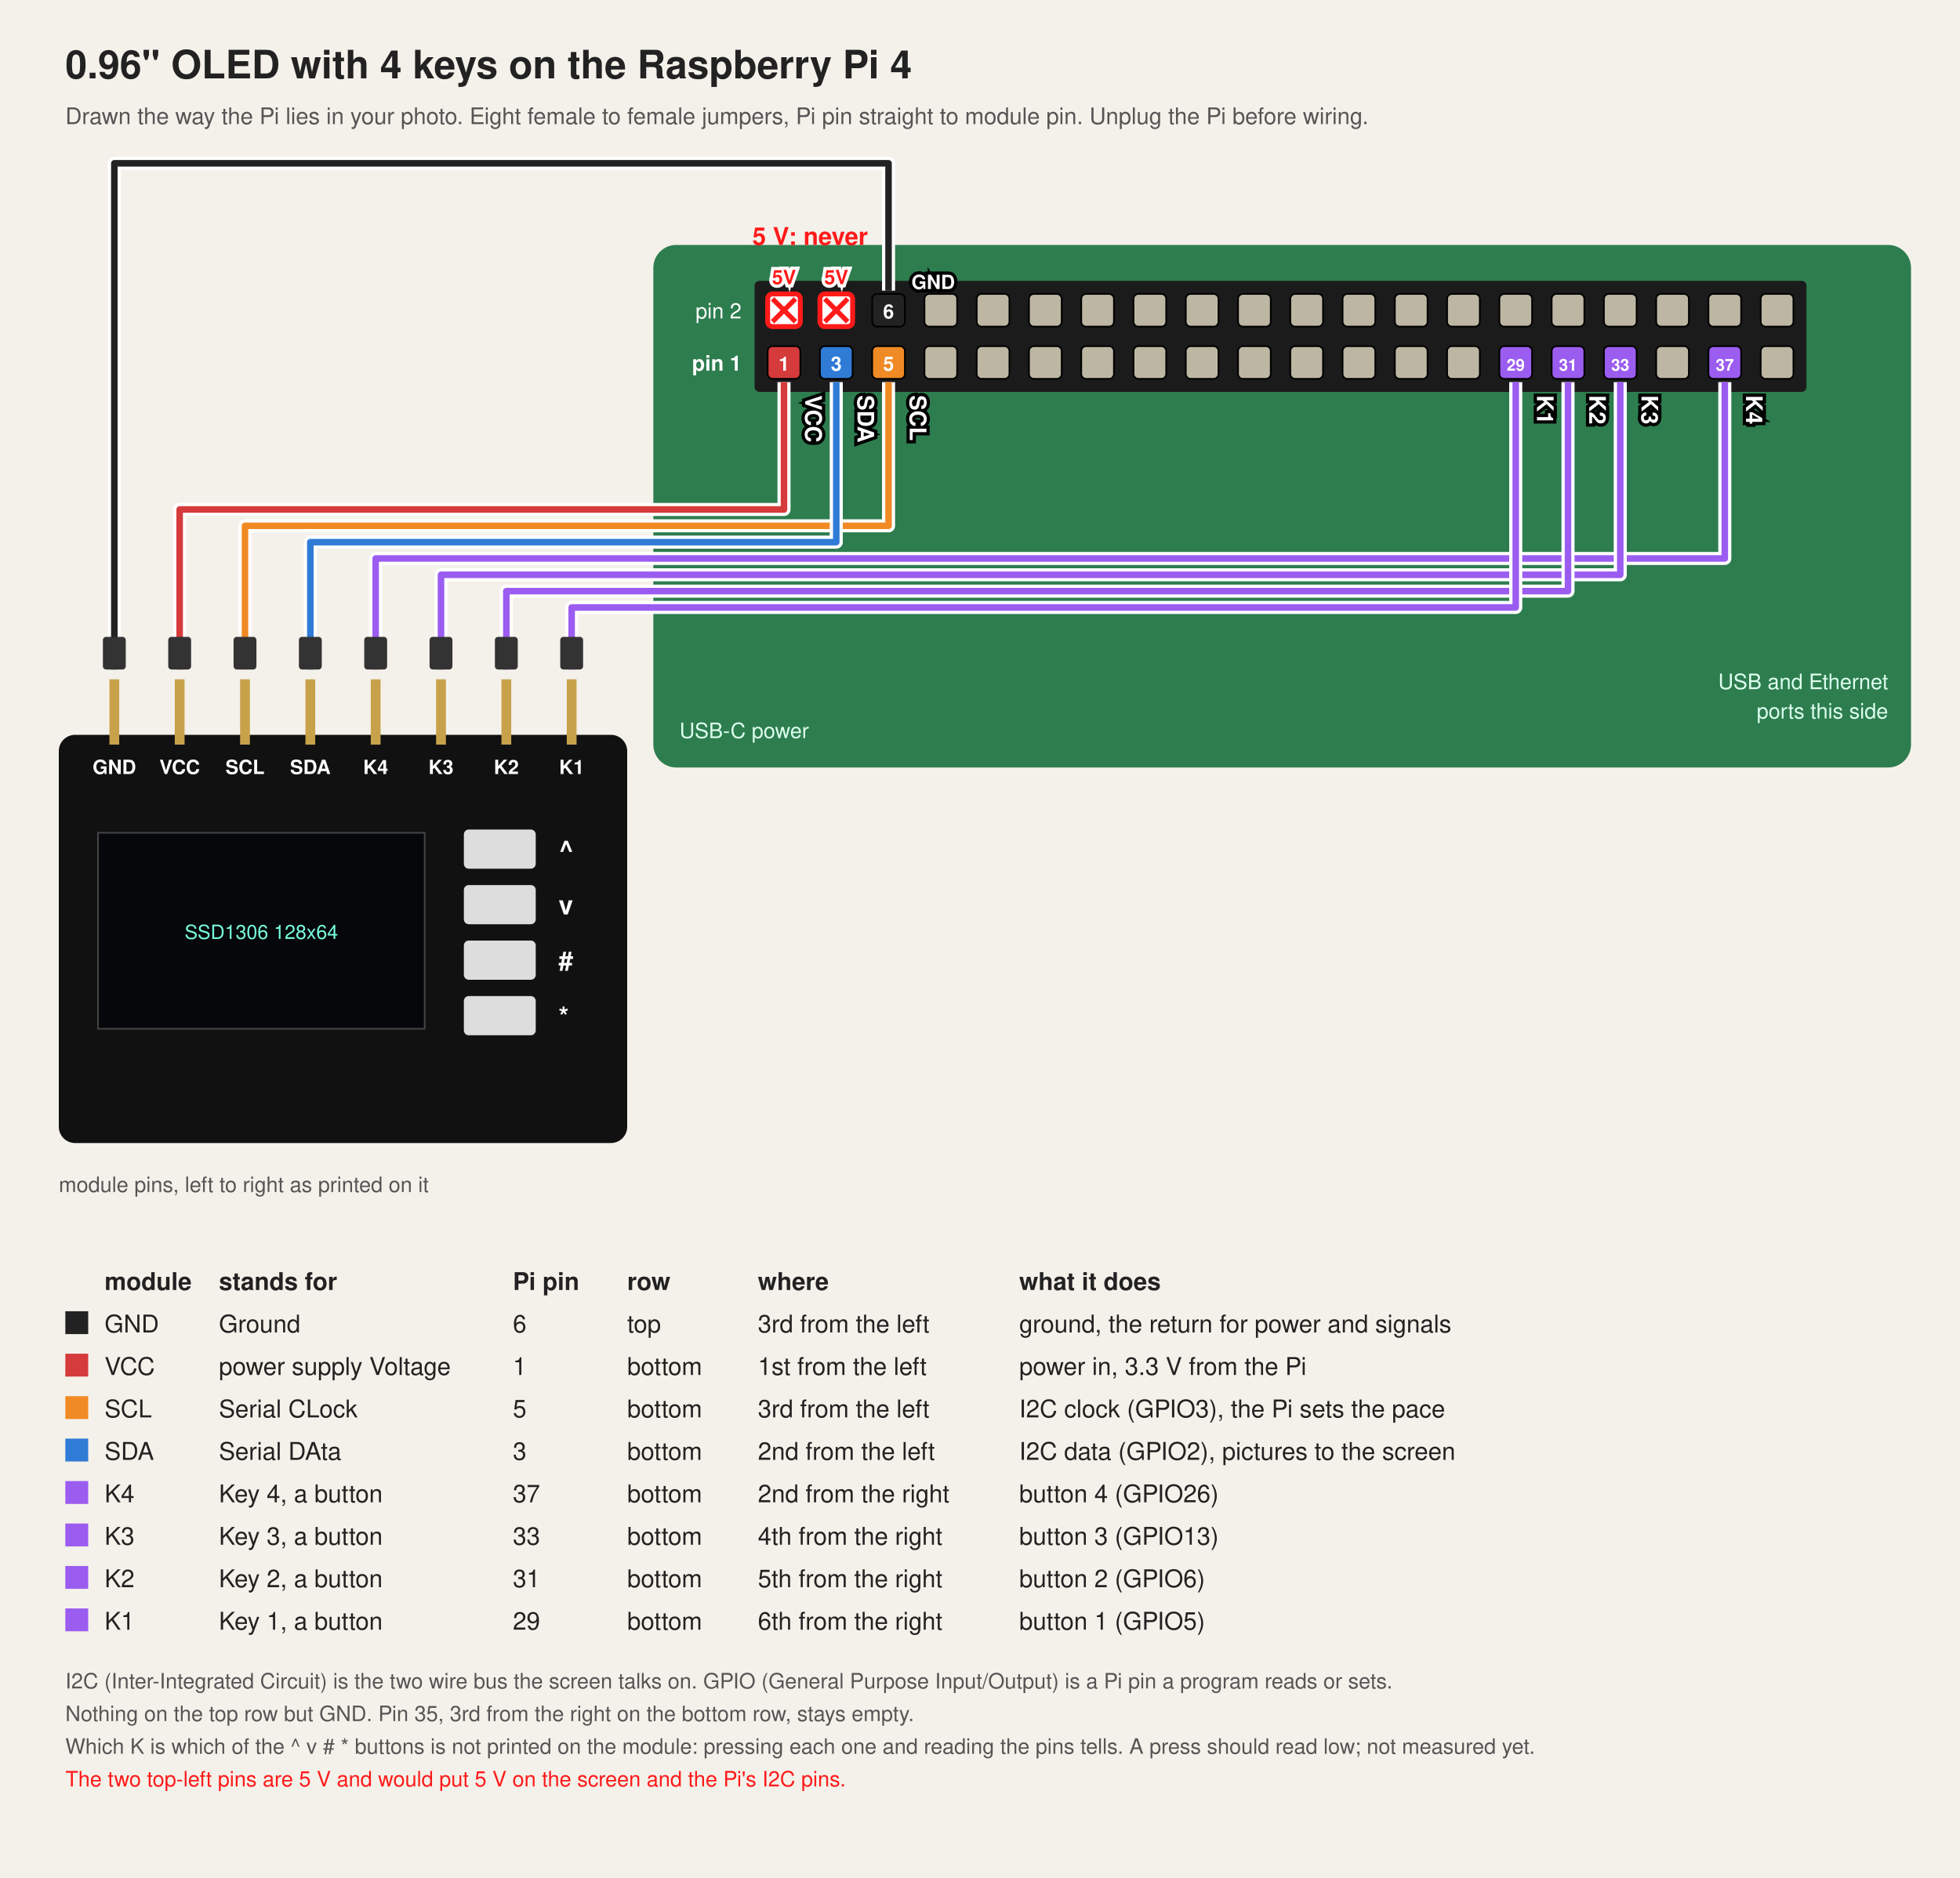
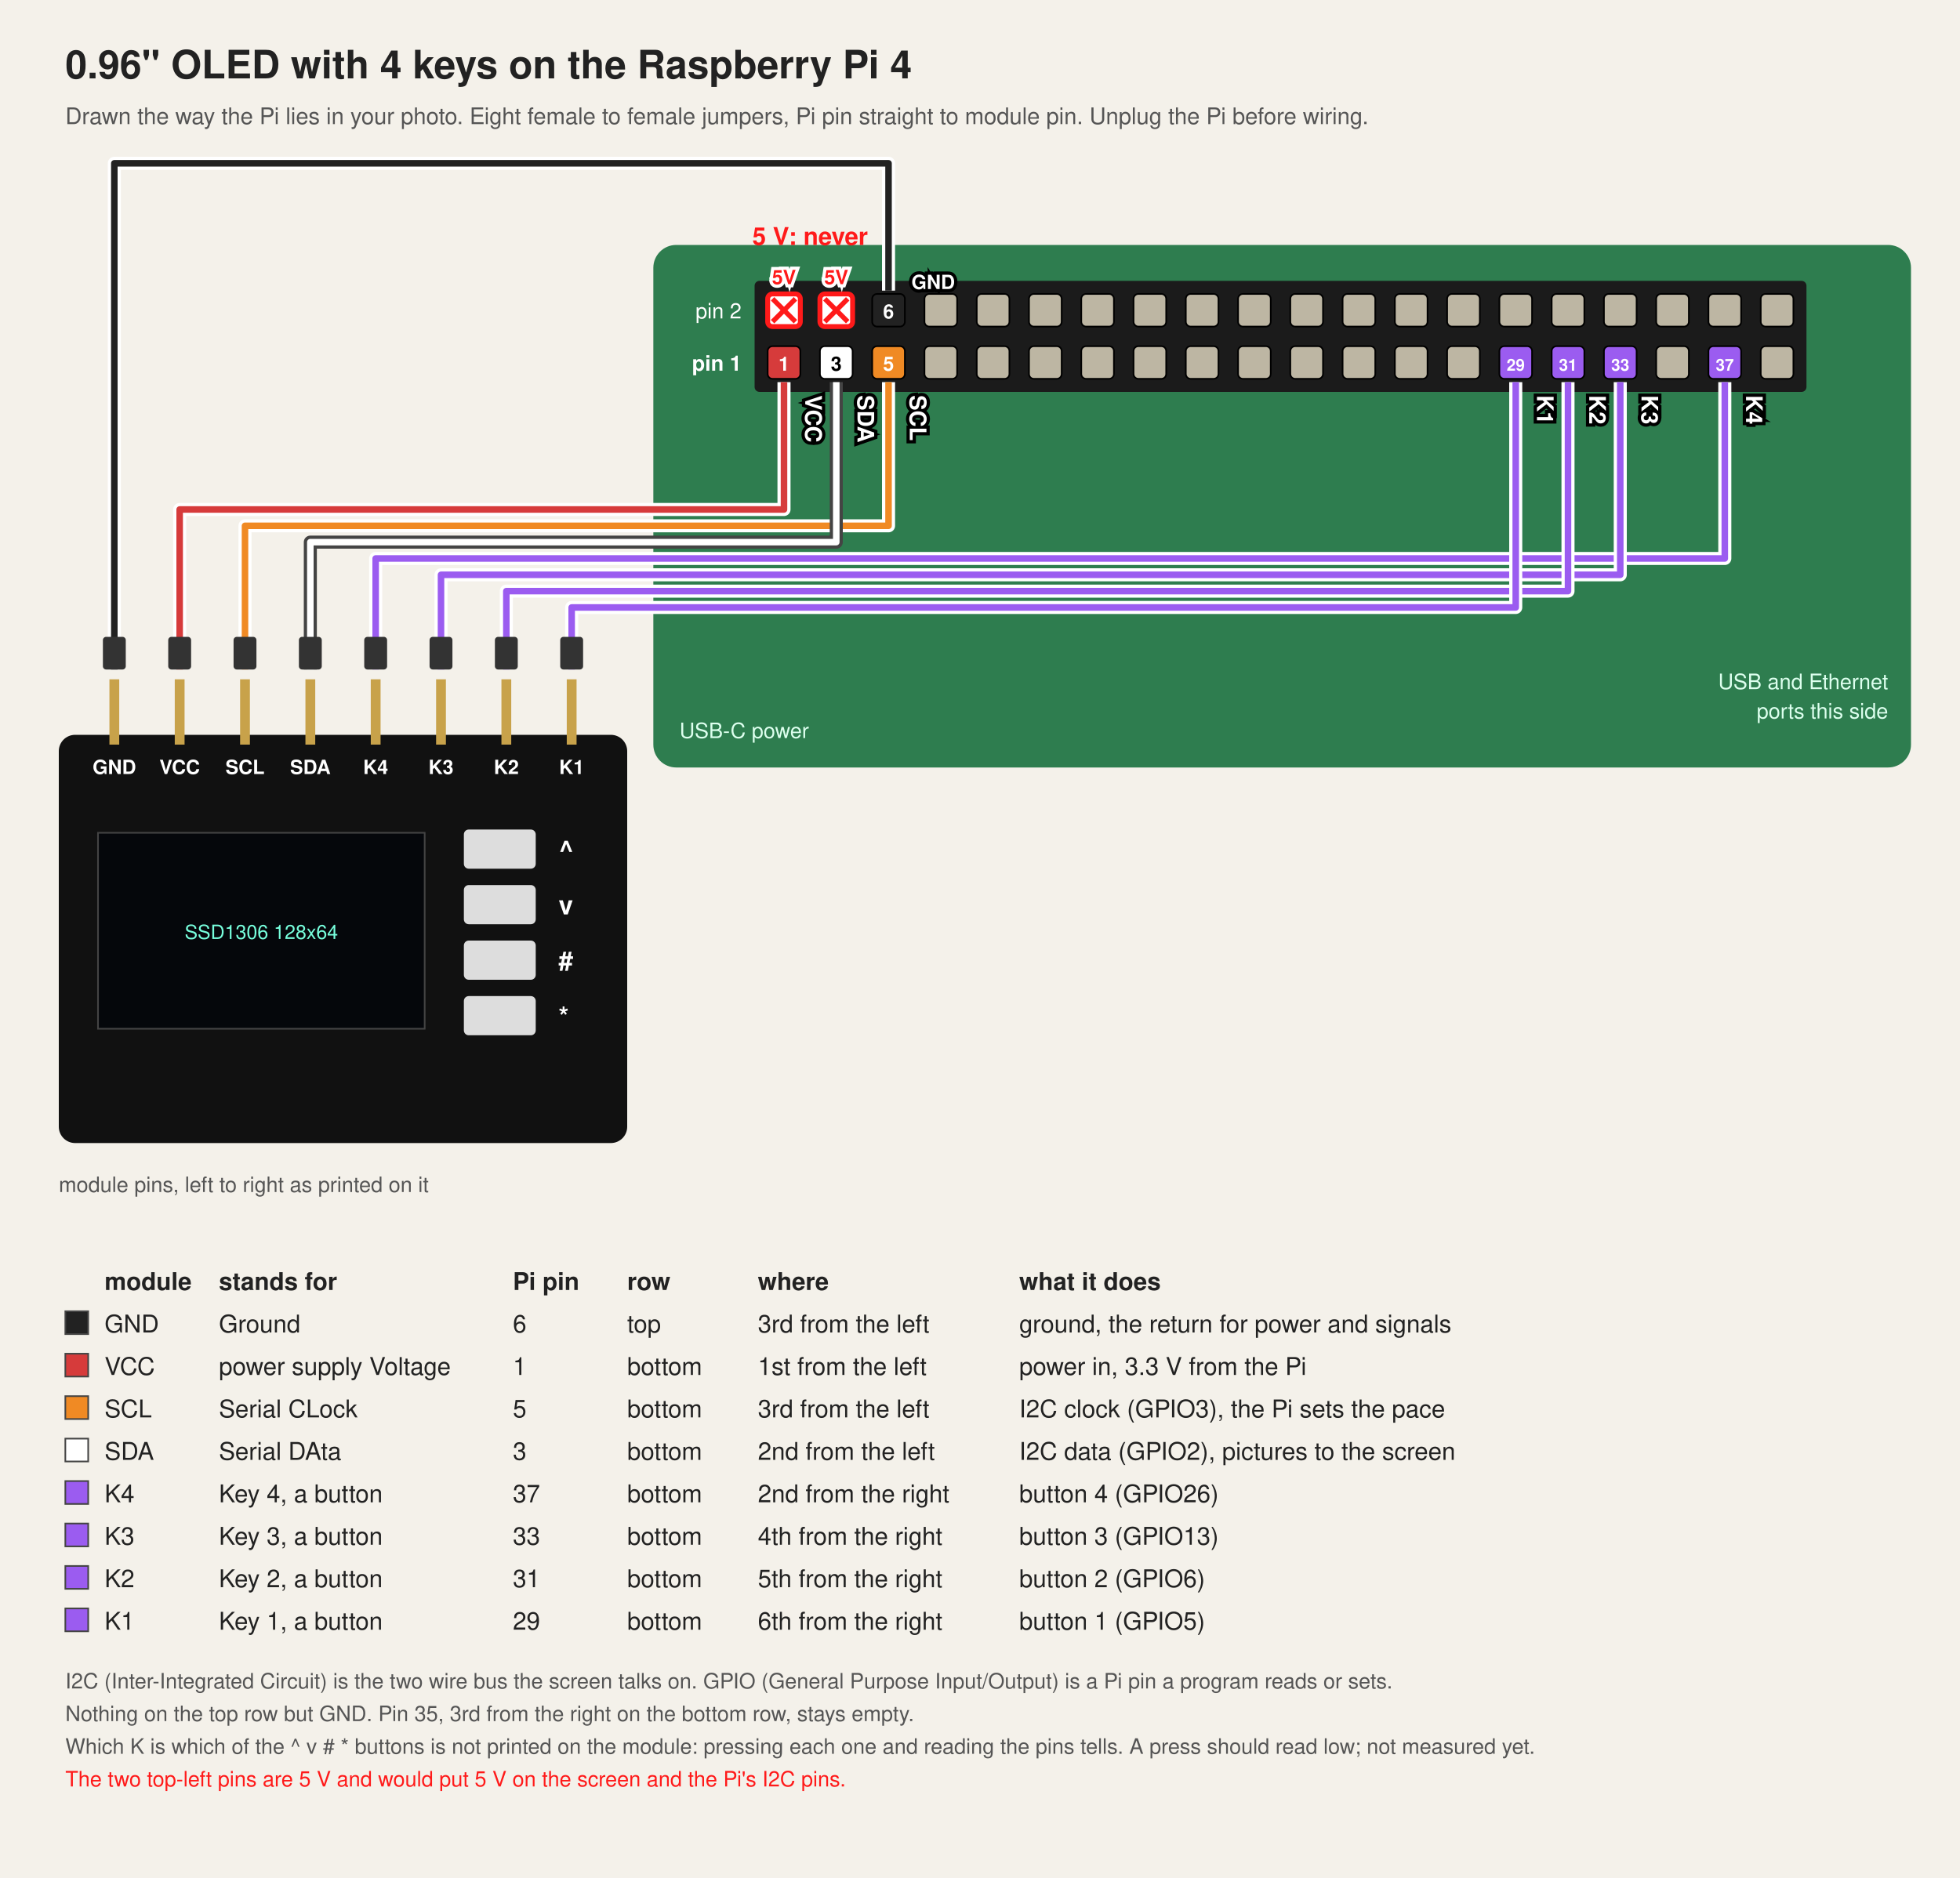
<svg xmlns="http://www.w3.org/2000/svg" width="1200" height="1150" viewBox="0 0 1200 1150" font-family="Helvetica, Arial, sans-serif">
  <rect width="100%" height="100%" fill="#f4f1ea" />
  <text x="40" y="48" font-size="24" fill="#222" font-weight="700" text-anchor="start">0.96" OLED with 4 keys on the Raspberry Pi 4</text>
  <text x="40" y="76" font-size="14" fill="#555" font-weight="400" text-anchor="start">Drawn the way the Pi lies in your photo. Eight female to female jumpers, Pi pin straight to module pin. Unplug the Pi before wiring.</text>
  <rect x="400" y="150" width="770" height="320" rx="14" fill="#2e7d4f" />
  <rect x="462" y="172" width="644" height="68" rx="3" fill="#1b1b1b" />
  <text x="1156" y="422" font-size="13" fill="#dfe" font-weight="400" text-anchor="end">USB and Ethernet</text>
  <text x="1156" y="440" font-size="13" fill="#dfe" font-weight="400" text-anchor="end">ports this side</text>
  <text x="416" y="452" font-size="13" fill="#dfe" font-weight="400" text-anchor="start">USB-C power</text>
  <rect x="470" y="212" width="20" height="20" rx="3" fill="#d63b3b" stroke="#000" stroke-width="1" />
  <text x="480" y="227" font-size="12" fill="#fff" font-weight="700" text-anchor="middle">1</text>
  <text x="493" y="242" font-size="14" fill="#fff" font-weight="700" text-anchor="start" stroke="#000" stroke-width="4" paint-order="stroke" transform="rotate(90 493 242)">VCC</text>
  <rect x="470" y="180" width="20" height="20" rx="3" fill="#fff" stroke="#ff1a1a" stroke-width="3" />
  <g stroke="#ff1a1a" stroke-width="3">
    <line x1="473" y1="183" x2="487" y2="197" />
    <line x1="487" y1="183" x2="473" y2="197" />
  </g>
  <text x="480" y="174" font-size="12" fill="#ff1a1a" font-weight="700" text-anchor="middle" stroke="#fff" stroke-width="4" paint-order="stroke">5V</text>
-   <rect x="502" y="212" width="20" height="20" rx="3" fill="#2f7bd6" stroke="#000" stroke-width="1" />
-   <text x="512" y="227" font-size="12" fill="#fff" font-weight="700" text-anchor="middle">3</text>
+   <rect x="502" y="212" width="20" height="20" rx="3" fill="#ffffff" stroke="#000" stroke-width="1" />
+   <text x="512" y="227" font-size="12" fill="#000" font-weight="700" text-anchor="middle">3</text>
  <text x="525" y="242" font-size="14" fill="#fff" font-weight="700" text-anchor="start" stroke="#000" stroke-width="4" paint-order="stroke" transform="rotate(90 525 242)">SDA</text>
  <rect x="502" y="180" width="20" height="20" rx="3" fill="#fff" stroke="#ff1a1a" stroke-width="3" />
  <g stroke="#ff1a1a" stroke-width="3">
    <line x1="505" y1="183" x2="519" y2="197" />
    <line x1="519" y1="183" x2="505" y2="197" />
  </g>
  <text x="512" y="174" font-size="12" fill="#ff1a1a" font-weight="700" text-anchor="middle" stroke="#fff" stroke-width="4" paint-order="stroke">5V</text>
  <rect x="534" y="212" width="20" height="20" rx="3" fill="#f08a24" stroke="#000" stroke-width="1" />
  <text x="544" y="227" font-size="12" fill="#fff" font-weight="700" text-anchor="middle">5</text>
  <text x="557" y="242" font-size="14" fill="#fff" font-weight="700" text-anchor="start" stroke="#000" stroke-width="4" paint-order="stroke" transform="rotate(90 557 242)">SCL</text>
  <rect x="534" y="180" width="20" height="20" rx="3" fill="#222" stroke="#000" stroke-width="1" />
  <text x="544" y="195" font-size="12" fill="#fff" font-weight="700" text-anchor="middle">6</text>
  <text x="558" y="177" font-size="12" fill="#fff" font-weight="700" text-anchor="start" stroke="#000" stroke-width="4" paint-order="stroke">GND</text>
  <rect x="566" y="212" width="20" height="20" rx="3" fill="#bdb6a3" stroke="#000" stroke-width="1" />
  <rect x="566" y="180" width="20" height="20" rx="3" fill="#bdb6a3" stroke="#000" stroke-width="1" />
  <rect x="598" y="212" width="20" height="20" rx="3" fill="#bdb6a3" stroke="#000" stroke-width="1" />
  <rect x="598" y="180" width="20" height="20" rx="3" fill="#bdb6a3" stroke="#000" stroke-width="1" />
  <rect x="630" y="212" width="20" height="20" rx="3" fill="#bdb6a3" stroke="#000" stroke-width="1" />
  <rect x="630" y="180" width="20" height="20" rx="3" fill="#bdb6a3" stroke="#000" stroke-width="1" />
  <rect x="662" y="212" width="20" height="20" rx="3" fill="#bdb6a3" stroke="#000" stroke-width="1" />
  <rect x="662" y="180" width="20" height="20" rx="3" fill="#bdb6a3" stroke="#000" stroke-width="1" />
  <rect x="694" y="212" width="20" height="20" rx="3" fill="#bdb6a3" stroke="#000" stroke-width="1" />
  <rect x="694" y="180" width="20" height="20" rx="3" fill="#bdb6a3" stroke="#000" stroke-width="1" />
  <rect x="726" y="212" width="20" height="20" rx="3" fill="#bdb6a3" stroke="#000" stroke-width="1" />
  <rect x="726" y="180" width="20" height="20" rx="3" fill="#bdb6a3" stroke="#000" stroke-width="1" />
  <rect x="758" y="212" width="20" height="20" rx="3" fill="#bdb6a3" stroke="#000" stroke-width="1" />
  <rect x="758" y="180" width="20" height="20" rx="3" fill="#bdb6a3" stroke="#000" stroke-width="1" />
  <rect x="790" y="212" width="20" height="20" rx="3" fill="#bdb6a3" stroke="#000" stroke-width="1" />
  <rect x="790" y="180" width="20" height="20" rx="3" fill="#bdb6a3" stroke="#000" stroke-width="1" />
  <rect x="822" y="212" width="20" height="20" rx="3" fill="#bdb6a3" stroke="#000" stroke-width="1" />
  <rect x="822" y="180" width="20" height="20" rx="3" fill="#bdb6a3" stroke="#000" stroke-width="1" />
  <rect x="854" y="212" width="20" height="20" rx="3" fill="#bdb6a3" stroke="#000" stroke-width="1" />
  <rect x="854" y="180" width="20" height="20" rx="3" fill="#bdb6a3" stroke="#000" stroke-width="1" />
  <rect x="886" y="212" width="20" height="20" rx="3" fill="#bdb6a3" stroke="#000" stroke-width="1" />
  <rect x="886" y="180" width="20" height="20" rx="3" fill="#bdb6a3" stroke="#000" stroke-width="1" />
  <rect x="918" y="212" width="20" height="20" rx="3" fill="#9b5cf0" stroke="#000" stroke-width="1" />
  <text x="928" y="227" font-size="10" fill="#fff" font-weight="700" text-anchor="middle">29</text>
  <text x="941" y="242" font-size="14" fill="#fff" font-weight="700" text-anchor="start" stroke="#000" stroke-width="4" paint-order="stroke" transform="rotate(90 941 242)">K1</text>
  <rect x="918" y="180" width="20" height="20" rx="3" fill="#bdb6a3" stroke="#000" stroke-width="1" />
  <rect x="950" y="212" width="20" height="20" rx="3" fill="#9b5cf0" stroke="#000" stroke-width="1" />
  <text x="960" y="227" font-size="10" fill="#fff" font-weight="700" text-anchor="middle">31</text>
  <text x="973" y="242" font-size="14" fill="#fff" font-weight="700" text-anchor="start" stroke="#000" stroke-width="4" paint-order="stroke" transform="rotate(90 973 242)">K2</text>
  <rect x="950" y="180" width="20" height="20" rx="3" fill="#bdb6a3" stroke="#000" stroke-width="1" />
  <rect x="982" y="212" width="20" height="20" rx="3" fill="#9b5cf0" stroke="#000" stroke-width="1" />
  <text x="992" y="227" font-size="10" fill="#fff" font-weight="700" text-anchor="middle">33</text>
  <text x="1005" y="242" font-size="14" fill="#fff" font-weight="700" text-anchor="start" stroke="#000" stroke-width="4" paint-order="stroke" transform="rotate(90 1005 242)">K3</text>
  <rect x="982" y="180" width="20" height="20" rx="3" fill="#bdb6a3" stroke="#000" stroke-width="1" />
  <rect x="1014" y="212" width="20" height="20" rx="3" fill="#bdb6a3" stroke="#000" stroke-width="1" />
  <rect x="1014" y="180" width="20" height="20" rx="3" fill="#bdb6a3" stroke="#000" stroke-width="1" />
  <rect x="1046" y="212" width="20" height="20" rx="3" fill="#9b5cf0" stroke="#000" stroke-width="1" />
  <text x="1056" y="227" font-size="10" fill="#fff" font-weight="700" text-anchor="middle">37</text>
  <text x="1069" y="242" font-size="14" fill="#fff" font-weight="700" text-anchor="start" stroke="#000" stroke-width="4" paint-order="stroke" transform="rotate(90 1069 242)">K4</text>
  <rect x="1046" y="180" width="20" height="20" rx="3" fill="#bdb6a3" stroke="#000" stroke-width="1" />
  <rect x="1078" y="212" width="20" height="20" rx="3" fill="#bdb6a3" stroke="#000" stroke-width="1" />
  <rect x="1078" y="180" width="20" height="20" rx="3" fill="#bdb6a3" stroke="#000" stroke-width="1" />
  <text x="454" y="227" font-size="13" fill="#fff" font-weight="700" text-anchor="end">pin 1</text>
  <text x="454" y="195" font-size="13" fill="#fff" font-weight="400" text-anchor="end">pin 2</text>
  <text x="496" y="150" font-size="15" fill="#ff1a1a" font-weight="700" text-anchor="middle">5 V: never</text>
  <rect x="36" y="450" width="348" height="250" rx="10" fill="#111" />
  <rect x="60" y="510" width="200" height="120" fill="#05070b" stroke="#444" />
  <text x="160" y="575" font-size="12" fill="#7fd" font-weight="400" text-anchor="middle">SSD1306 128x64</text>
  <rect x="284" y="508" width="44" height="24" rx="3" fill="#ddd" />
  <text x="342" y="526" font-size="16" fill="#fff" font-weight="700" text-anchor="start">^</text>
  <rect x="284" y="542" width="44" height="24" rx="3" fill="#ddd" />
  <text x="342" y="560" font-size="16" fill="#fff" font-weight="700" text-anchor="start">v</text>
  <rect x="284" y="576" width="44" height="24" rx="3" fill="#ddd" />
  <text x="342" y="594" font-size="16" fill="#fff" font-weight="700" text-anchor="start">#</text>
  <rect x="284" y="610" width="44" height="24" rx="3" fill="#ddd" />
  <text x="342" y="628" font-size="16" fill="#fff" font-weight="700" text-anchor="start">*</text>
  <rect x="67" y="416" width="6" height="40" fill="#c8a24a" />
  <text x="70" y="474" font-size="12" fill="#fff" font-weight="700" text-anchor="middle">GND</text>
  <rect x="107" y="416" width="6" height="40" fill="#c8a24a" />
  <text x="110" y="474" font-size="12" fill="#fff" font-weight="700" text-anchor="middle">VCC</text>
  <rect x="147" y="416" width="6" height="40" fill="#c8a24a" />
  <text x="150" y="474" font-size="12" fill="#fff" font-weight="700" text-anchor="middle">SCL</text>
  <rect x="187" y="416" width="6" height="40" fill="#c8a24a" />
  <text x="190" y="474" font-size="12" fill="#fff" font-weight="700" text-anchor="middle">SDA</text>
  <rect x="227" y="416" width="6" height="40" fill="#c8a24a" />
  <text x="230" y="474" font-size="12" fill="#fff" font-weight="700" text-anchor="middle">K4</text>
  <rect x="267" y="416" width="6" height="40" fill="#c8a24a" />
  <text x="270" y="474" font-size="12" fill="#fff" font-weight="700" text-anchor="middle">K3</text>
  <rect x="307" y="416" width="6" height="40" fill="#c8a24a" />
  <text x="310" y="474" font-size="12" fill="#fff" font-weight="700" text-anchor="middle">K2</text>
  <rect x="347" y="416" width="6" height="40" fill="#c8a24a" />
  <text x="350" y="474" font-size="12" fill="#fff" font-weight="700" text-anchor="middle">K1</text>
  <text x="36" y="730" font-size="13" fill="#555" font-weight="400" text-anchor="start">module pins, left to right as printed on it</text>
  <path d="M70 410 L70 100 L544 100 L544 178" fill="none" stroke="#fff" stroke-width="8" stroke-linejoin="round" />
  <path d="M70 410 L70 100 L544 100 L544 178" fill="none" stroke="#222" stroke-width="4" stroke-linejoin="round" />
  <rect x="63" y="390" width="14" height="20" rx="2" fill="#333" />
  <path d="M110 410 L110 312 L480 312 L480 234" fill="none" stroke="#fff" stroke-width="8" stroke-linejoin="round" />
  <path d="M110 410 L110 312 L480 312 L480 234" fill="none" stroke="#d63b3b" stroke-width="4" stroke-linejoin="round" />
  <rect x="103" y="390" width="14" height="20" rx="2" fill="#333" />
  <path d="M150 410 L150 322 L544 322 L544 234" fill="none" stroke="#fff" stroke-width="8" stroke-linejoin="round" />
  <path d="M150 410 L150 322 L544 322 L544 234" fill="none" stroke="#f08a24" stroke-width="4" stroke-linejoin="round" />
  <rect x="143" y="390" width="14" height="20" rx="2" fill="#333" />
-   <path d="M190 410 L190 332 L512 332 L512 234" fill="none" stroke="#fff" stroke-width="8" stroke-linejoin="round" />
-   <path d="M190 410 L190 332 L512 332 L512 234" fill="none" stroke="#2f7bd6" stroke-width="4" stroke-linejoin="round" />
+   <path d="M190 410 L190 332 L512 332 L512 234" fill="none" stroke="#444" stroke-width="8" stroke-linejoin="round" />
+   <path d="M190 410 L190 332 L512 332 L512 234" fill="none" stroke="#ffffff" stroke-width="4" stroke-linejoin="round" />
  <rect x="183" y="390" width="14" height="20" rx="2" fill="#333" />
  <path d="M230 410 L230 342 L1056 342 L1056 234" fill="none" stroke="#fff" stroke-width="8" stroke-linejoin="round" />
  <path d="M230 410 L230 342 L1056 342 L1056 234" fill="none" stroke="#9b5cf0" stroke-width="4" stroke-linejoin="round" />
  <rect x="223" y="390" width="14" height="20" rx="2" fill="#333" />
  <path d="M270 410 L270 352 L992 352 L992 234" fill="none" stroke="#fff" stroke-width="8" stroke-linejoin="round" />
  <path d="M270 410 L270 352 L992 352 L992 234" fill="none" stroke="#9b5cf0" stroke-width="4" stroke-linejoin="round" />
  <rect x="263" y="390" width="14" height="20" rx="2" fill="#333" />
  <path d="M310 410 L310 362 L960 362 L960 234" fill="none" stroke="#fff" stroke-width="8" stroke-linejoin="round" />
  <path d="M310 410 L310 362 L960 362 L960 234" fill="none" stroke="#9b5cf0" stroke-width="4" stroke-linejoin="round" />
  <rect x="303" y="390" width="14" height="20" rx="2" fill="#333" />
  <path d="M350 410 L350 372 L928 372 L928 234" fill="none" stroke="#fff" stroke-width="8" stroke-linejoin="round" />
  <path d="M350 410 L350 372 L928 372 L928 234" fill="none" stroke="#9b5cf0" stroke-width="4" stroke-linejoin="round" />
  <rect x="343" y="390" width="14" height="20" rx="2" fill="#333" />
  <text x="64" y="790" font-size="15" fill="#222" font-weight="700" text-anchor="start">module</text>
  <text x="134" y="790" font-size="15" fill="#222" font-weight="700" text-anchor="start">stands for</text>
  <text x="314" y="790" font-size="15" fill="#222" font-weight="700" text-anchor="start">Pi pin</text>
  <text x="384" y="790" font-size="15" fill="#222" font-weight="700" text-anchor="start">row</text>
  <text x="464" y="790" font-size="15" fill="#222" font-weight="700" text-anchor="start">where</text>
  <text x="624" y="790" font-size="15" fill="#222" font-weight="700" text-anchor="start">what it does</text>
-   <rect x="40" y="803" width="14" height="14" fill="#222" />
+   <rect x="40" y="803" width="14" height="14" fill="#222" stroke="#444" />
  <text x="64" y="816" font-size="15" fill="#222" font-weight="400" text-anchor="start">GND</text>
  <text x="134" y="816" font-size="15" fill="#222" font-weight="400" text-anchor="start">Ground</text>
  <text x="314" y="816" font-size="15" fill="#222" font-weight="400" text-anchor="start">6</text>
  <text x="384" y="816" font-size="15" fill="#222" font-weight="400" text-anchor="start">top</text>
  <text x="464" y="816" font-size="15" fill="#222" font-weight="400" text-anchor="start">3rd from the left</text>
  <text x="624" y="816" font-size="15" fill="#222" font-weight="400" text-anchor="start">ground, the return for power and signals</text>
-   <rect x="40" y="829" width="14" height="14" fill="#d63b3b" />
+   <rect x="40" y="829" width="14" height="14" fill="#d63b3b" stroke="#444" />
  <text x="64" y="842" font-size="15" fill="#222" font-weight="400" text-anchor="start">VCC</text>
  <text x="134" y="842" font-size="15" fill="#222" font-weight="400" text-anchor="start">power supply Voltage</text>
  <text x="314" y="842" font-size="15" fill="#222" font-weight="400" text-anchor="start">1</text>
  <text x="384" y="842" font-size="15" fill="#222" font-weight="400" text-anchor="start">bottom</text>
  <text x="464" y="842" font-size="15" fill="#222" font-weight="400" text-anchor="start">1st from the left</text>
  <text x="624" y="842" font-size="15" fill="#222" font-weight="400" text-anchor="start">power in, 3.3 V from the Pi</text>
-   <rect x="40" y="855" width="14" height="14" fill="#f08a24" />
+   <rect x="40" y="855" width="14" height="14" fill="#f08a24" stroke="#444" />
  <text x="64" y="868" font-size="15" fill="#222" font-weight="400" text-anchor="start">SCL</text>
  <text x="134" y="868" font-size="15" fill="#222" font-weight="400" text-anchor="start">Serial CLock</text>
  <text x="314" y="868" font-size="15" fill="#222" font-weight="400" text-anchor="start">5</text>
  <text x="384" y="868" font-size="15" fill="#222" font-weight="400" text-anchor="start">bottom</text>
  <text x="464" y="868" font-size="15" fill="#222" font-weight="400" text-anchor="start">3rd from the left</text>
  <text x="624" y="868" font-size="15" fill="#222" font-weight="400" text-anchor="start">I2C clock (GPIO3), the Pi sets the pace</text>
-   <rect x="40" y="881" width="14" height="14" fill="#2f7bd6" />
+   <rect x="40" y="881" width="14" height="14" fill="#ffffff" stroke="#444" />
  <text x="64" y="894" font-size="15" fill="#222" font-weight="400" text-anchor="start">SDA</text>
  <text x="134" y="894" font-size="15" fill="#222" font-weight="400" text-anchor="start">Serial DAta</text>
  <text x="314" y="894" font-size="15" fill="#222" font-weight="400" text-anchor="start">3</text>
  <text x="384" y="894" font-size="15" fill="#222" font-weight="400" text-anchor="start">bottom</text>
  <text x="464" y="894" font-size="15" fill="#222" font-weight="400" text-anchor="start">2nd from the left</text>
  <text x="624" y="894" font-size="15" fill="#222" font-weight="400" text-anchor="start">I2C data (GPIO2), pictures to the screen</text>
-   <rect x="40" y="907" width="14" height="14" fill="#9b5cf0" />
+   <rect x="40" y="907" width="14" height="14" fill="#9b5cf0" stroke="#444" />
  <text x="64" y="920" font-size="15" fill="#222" font-weight="400" text-anchor="start">K4</text>
  <text x="134" y="920" font-size="15" fill="#222" font-weight="400" text-anchor="start">Key 4, a button</text>
  <text x="314" y="920" font-size="15" fill="#222" font-weight="400" text-anchor="start">37</text>
  <text x="384" y="920" font-size="15" fill="#222" font-weight="400" text-anchor="start">bottom</text>
  <text x="464" y="920" font-size="15" fill="#222" font-weight="400" text-anchor="start">2nd from the right</text>
  <text x="624" y="920" font-size="15" fill="#222" font-weight="400" text-anchor="start">button 4 (GPIO26)</text>
-   <rect x="40" y="933" width="14" height="14" fill="#9b5cf0" />
+   <rect x="40" y="933" width="14" height="14" fill="#9b5cf0" stroke="#444" />
  <text x="64" y="946" font-size="15" fill="#222" font-weight="400" text-anchor="start">K3</text>
  <text x="134" y="946" font-size="15" fill="#222" font-weight="400" text-anchor="start">Key 3, a button</text>
  <text x="314" y="946" font-size="15" fill="#222" font-weight="400" text-anchor="start">33</text>
  <text x="384" y="946" font-size="15" fill="#222" font-weight="400" text-anchor="start">bottom</text>
  <text x="464" y="946" font-size="15" fill="#222" font-weight="400" text-anchor="start">4th from the right</text>
  <text x="624" y="946" font-size="15" fill="#222" font-weight="400" text-anchor="start">button 3 (GPIO13)</text>
-   <rect x="40" y="959" width="14" height="14" fill="#9b5cf0" />
+   <rect x="40" y="959" width="14" height="14" fill="#9b5cf0" stroke="#444" />
  <text x="64" y="972" font-size="15" fill="#222" font-weight="400" text-anchor="start">K2</text>
  <text x="134" y="972" font-size="15" fill="#222" font-weight="400" text-anchor="start">Key 2, a button</text>
  <text x="314" y="972" font-size="15" fill="#222" font-weight="400" text-anchor="start">31</text>
  <text x="384" y="972" font-size="15" fill="#222" font-weight="400" text-anchor="start">bottom</text>
  <text x="464" y="972" font-size="15" fill="#222" font-weight="400" text-anchor="start">5th from the right</text>
  <text x="624" y="972" font-size="15" fill="#222" font-weight="400" text-anchor="start">button 2 (GPIO6)</text>
-   <rect x="40" y="985" width="14" height="14" fill="#9b5cf0" />
+   <rect x="40" y="985" width="14" height="14" fill="#9b5cf0" stroke="#444" />
  <text x="64" y="998" font-size="15" fill="#222" font-weight="400" text-anchor="start">K1</text>
  <text x="134" y="998" font-size="15" fill="#222" font-weight="400" text-anchor="start">Key 1, a button</text>
  <text x="314" y="998" font-size="15" fill="#222" font-weight="400" text-anchor="start">29</text>
  <text x="384" y="998" font-size="15" fill="#222" font-weight="400" text-anchor="start">bottom</text>
  <text x="464" y="998" font-size="15" fill="#222" font-weight="400" text-anchor="start">6th from the right</text>
  <text x="624" y="998" font-size="15" fill="#222" font-weight="400" text-anchor="start">button 1 (GPIO5)</text>
  <text x="40" y="1034" font-size="13" fill="#555" font-weight="400" text-anchor="start">I2C (Inter-Integrated Circuit) is the two wire bus the screen talks on. GPIO (General Purpose Input/Output) is a Pi pin a program reads or sets.</text>
  <text x="40" y="1054" font-size="13" fill="#555" font-weight="400" text-anchor="start">Nothing on the top row but GND. Pin 35, 3rd from the right on the bottom row, stays empty.</text>
  <text x="40" y="1074" font-size="13" fill="#555" font-weight="400" text-anchor="start">Which K is which of the ^ v # * buttons is not printed on the module: pressing each one and reading the pins tells. A press should read low; not measured yet.</text>
  <text x="40" y="1094" font-size="13" fill="#ff1a1a" font-weight="400" text-anchor="start">The two top-left pins are 5 V and would put 5 V on the screen and the Pi's I2C pins.</text>
</svg>
